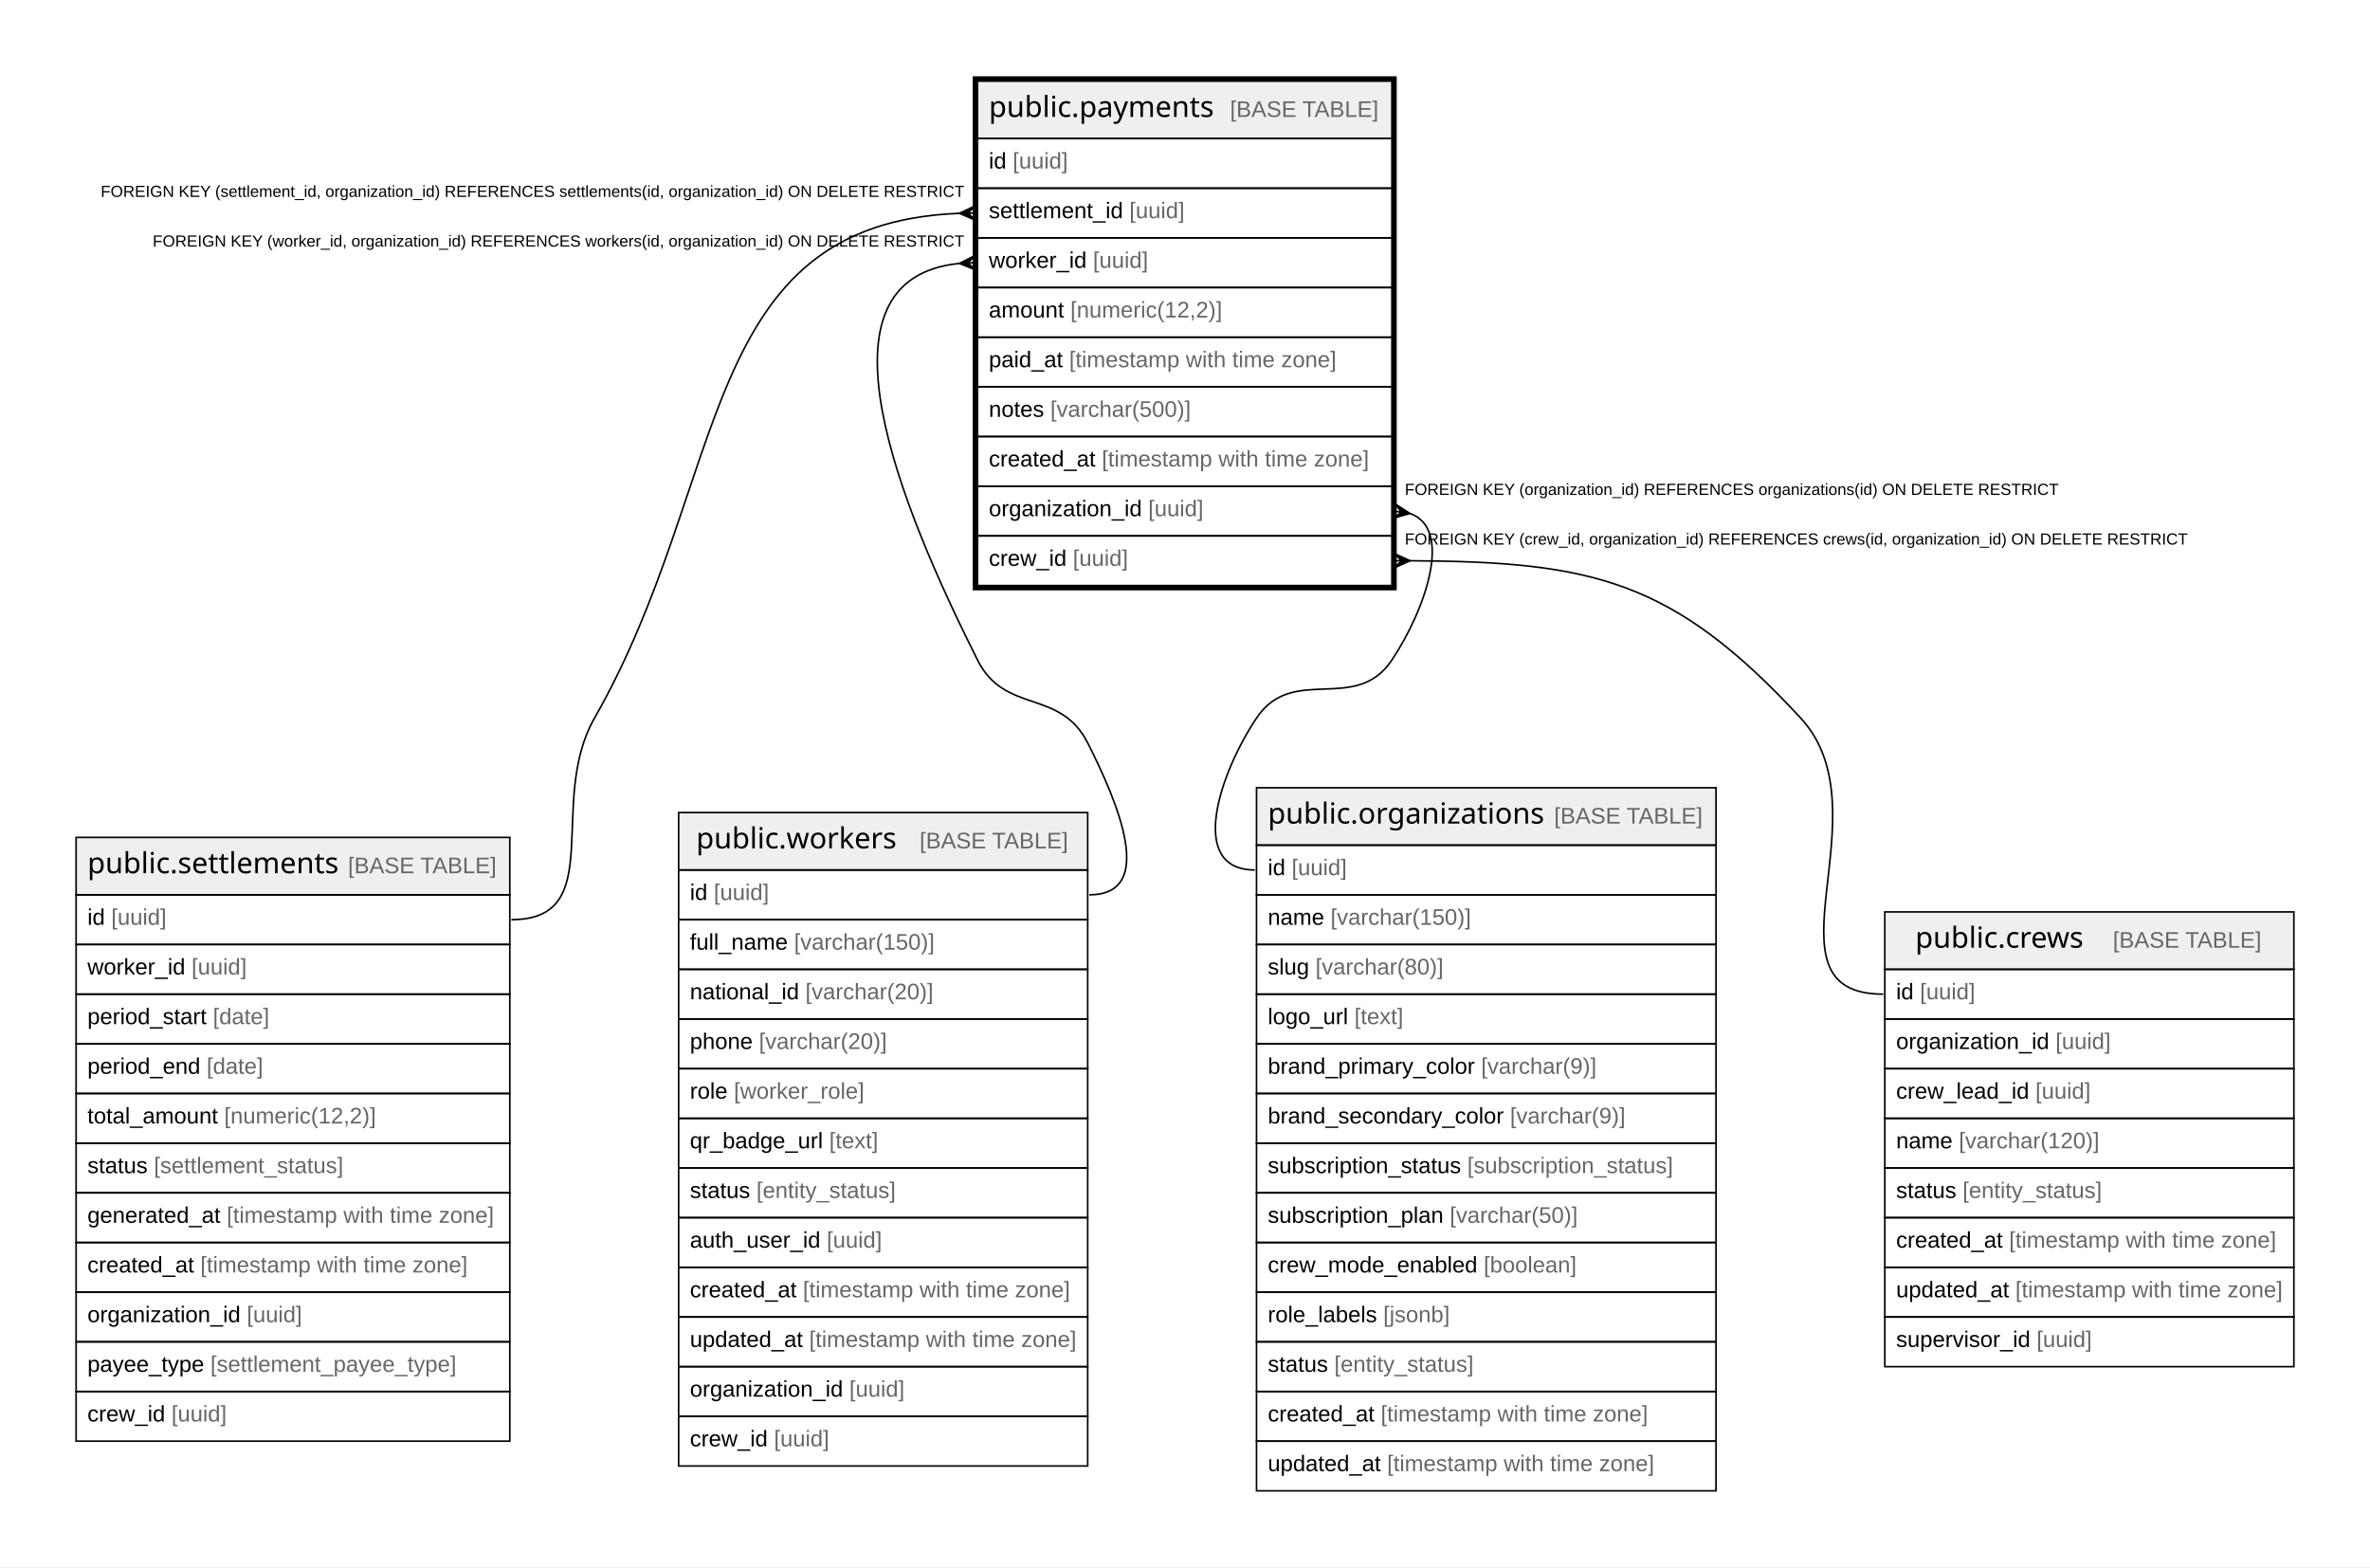
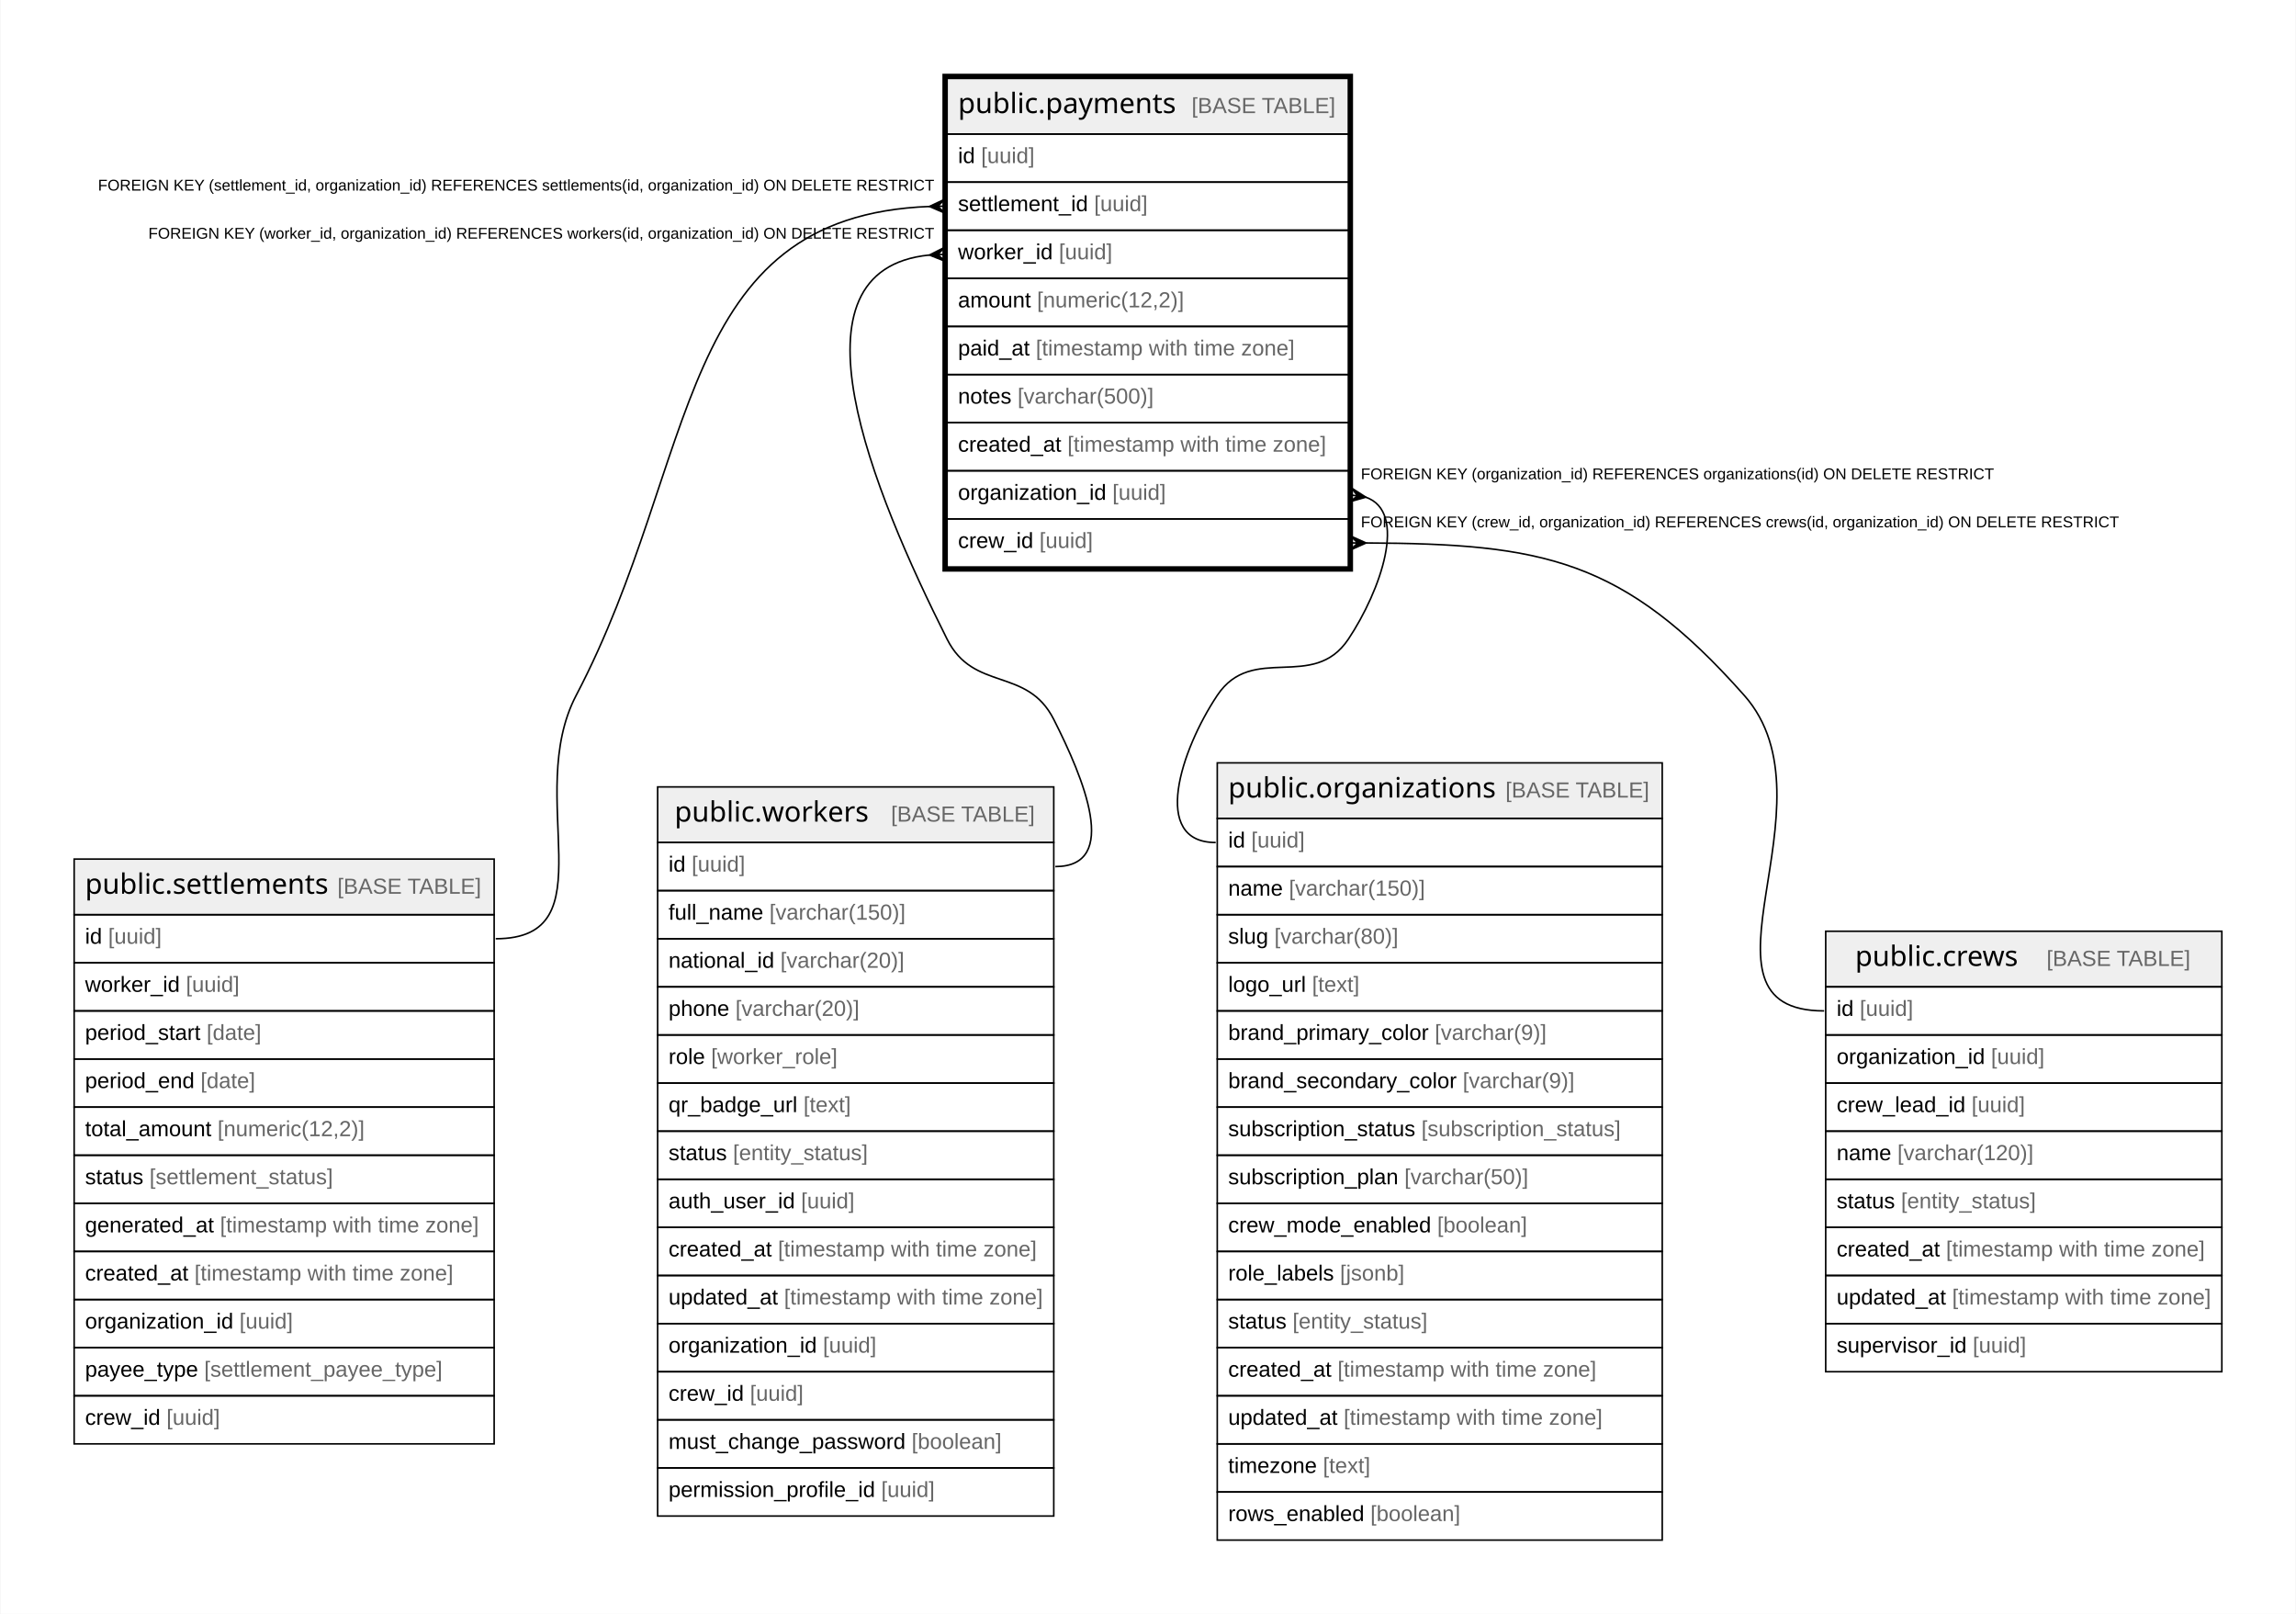
- <svg xmlns="http://www.w3.org/2000/svg" width="1470pt" height="972pt" viewBox="0.00 0.00 1469.72 971.60">
-   <g id="graph0" class="graph" transform="scale(1 1) rotate(0) translate(4 967.6)">
-     <polygon fill="white" stroke="none" points="-4,4 -4,-967.6 1465.72,-967.6 1465.72,4 -4,4" />
+ <svg xmlns="http://www.w3.org/2000/svg" width="1470pt" height="1033pt" viewBox="0.00 0.00 1469.72 1033.20">
+   <g id="graph0" class="graph" transform="scale(1 1) rotate(0) translate(4 1029.2)">
+     <polygon fill="white" stroke="none" points="-4,4 -4,-1029.2 1465.72,-1029.2 1465.72,4 -4,4" />
    <g id="node1" class="node">
-       <polygon fill="#efefef" stroke="none" points="602.2,-881.8 602.2,-917.4 859.16,-917.4 859.16,-881.8 602.2,-881.8" />
-       <polygon fill="none" stroke="black" points="602.2,-881.8 602.2,-917.4 859.16,-917.4 859.16,-881.8 602.2,-881.8" />
-       <text text-anchor="start" x="609.2" y="-895.2" font-family="Arial Bold" font-size="18.00">public.payments</text>
-       <text text-anchor="start" x="727.68" y="-895.2" font-family="Arial" font-size="14.00">    </text>
-       <text text-anchor="start" x="758.79" y="-895.2" font-family="Arial" font-size="14.00" fill="#666666">[BASE TABLE]</text>
+       <polygon fill="#efefef" stroke="none" points="602.2,-943.4 602.2,-979 859.16,-979 859.16,-943.4 602.2,-943.4" />
+       <polygon fill="none" stroke="black" points="602.2,-943.4 602.2,-979 859.16,-979 859.16,-943.4 602.2,-943.4" />
+       <text text-anchor="start" x="609.2" y="-956.8" font-family="Arial Bold" font-size="18.00">public.payments</text>
+       <text text-anchor="start" x="727.68" y="-956.8" font-family="Arial" font-size="14.00">    </text>
+       <text text-anchor="start" x="758.79" y="-956.8" font-family="Arial" font-size="14.00" fill="#666666">[BASE TABLE]</text>
+       <polygon fill="none" stroke="black" points="602.2,-912.6 602.2,-943.4 859.16,-943.4 859.16,-912.6 602.2,-912.6" />
+       <text text-anchor="start" x="609.2" y="-924.8" font-family="Arial" font-size="14.00">id </text>
+       <text text-anchor="start" x="623.98" y="-924.8" font-family="Arial" font-size="14.00" fill="#666666">[uuid]</text>
+       <polygon fill="none" stroke="black" points="602.2,-881.8 602.2,-912.6 859.16,-912.6 859.16,-881.8 602.2,-881.8" />
+       <text text-anchor="start" x="609.2" y="-894" font-family="Arial" font-size="14.00">settlement_id </text>
+       <text text-anchor="start" x="696.36" y="-894" font-family="Arial" font-size="14.00" fill="#666666">[uuid]</text>
      <polygon fill="none" stroke="black" points="602.2,-851 602.2,-881.8 859.16,-881.8 859.16,-851 602.2,-851" />
-       <text text-anchor="start" x="609.2" y="-863.2" font-family="Arial" font-size="14.00">id </text>
-       <text text-anchor="start" x="623.98" y="-863.2" font-family="Arial" font-size="14.00" fill="#666666">[uuid]</text>
+       <text text-anchor="start" x="609.2" y="-863.2" font-family="Arial" font-size="14.00">worker_id </text>
+       <text text-anchor="start" x="673.78" y="-863.2" font-family="Arial" font-size="14.00" fill="#666666">[uuid]</text>
      <polygon fill="none" stroke="black" points="602.2,-820.2 602.2,-851 859.16,-851 859.16,-820.2 602.2,-820.2" />
-       <text text-anchor="start" x="609.2" y="-832.4" font-family="Arial" font-size="14.00">settlement_id </text>
-       <text text-anchor="start" x="696.36" y="-832.4" font-family="Arial" font-size="14.00" fill="#666666">[uuid]</text>
+       <text text-anchor="start" x="609.2" y="-832.4" font-family="Arial" font-size="14.00">amount </text>
+       <text text-anchor="start" x="659.78" y="-832.4" font-family="Arial" font-size="14.00" fill="#666666">[numeric(12,2)]</text>
      <polygon fill="none" stroke="black" points="602.2,-789.4 602.2,-820.2 859.16,-820.2 859.16,-789.4 602.2,-789.4" />
-       <text text-anchor="start" x="609.2" y="-801.6" font-family="Arial" font-size="14.00">worker_id </text>
-       <text text-anchor="start" x="673.78" y="-801.6" font-family="Arial" font-size="14.00" fill="#666666">[uuid]</text>
+       <text text-anchor="start" x="609.2" y="-801.6" font-family="Arial" font-size="14.00">paid_at </text>
+       <text text-anchor="start" x="659.02" y="-801.6" font-family="Arial" font-size="14.00" fill="#666666">[timestamp with time zone]</text>
      <polygon fill="none" stroke="black" points="602.2,-758.6 602.2,-789.4 859.16,-789.4 859.16,-758.6 602.2,-758.6" />
-       <text text-anchor="start" x="609.2" y="-770.8" font-family="Arial" font-size="14.00">amount </text>
-       <text text-anchor="start" x="659.78" y="-770.8" font-family="Arial" font-size="14.00" fill="#666666">[numeric(12,2)]</text>
+       <text text-anchor="start" x="609.2" y="-770.8" font-family="Arial" font-size="14.00">notes </text>
+       <text text-anchor="start" x="647.34" y="-770.8" font-family="Arial" font-size="14.00" fill="#666666">[varchar(500)]</text>
      <polygon fill="none" stroke="black" points="602.2,-727.8 602.2,-758.6 859.16,-758.6 859.16,-727.8 602.2,-727.8" />
-       <text text-anchor="start" x="609.2" y="-740" font-family="Arial" font-size="14.00">paid_at </text>
-       <text text-anchor="start" x="659.02" y="-740" font-family="Arial" font-size="14.00" fill="#666666">[timestamp with time zone]</text>
+       <text text-anchor="start" x="609.2" y="-740" font-family="Arial" font-size="14.00">created_at </text>
+       <text text-anchor="start" x="679.25" y="-740" font-family="Arial" font-size="14.00" fill="#666666">[timestamp with time zone]</text>
      <polygon fill="none" stroke="black" points="602.2,-697 602.2,-727.8 859.16,-727.8 859.16,-697 602.2,-697" />
-       <text text-anchor="start" x="609.2" y="-709.2" font-family="Arial" font-size="14.00">notes </text>
-       <text text-anchor="start" x="647.34" y="-709.2" font-family="Arial" font-size="14.00" fill="#666666">[varchar(500)]</text>
+       <text text-anchor="start" x="609.2" y="-709.2" font-family="Arial" font-size="14.00">organization_id </text>
+       <text text-anchor="start" x="708.05" y="-709.2" font-family="Arial" font-size="14.00" fill="#666666">[uuid]</text>
      <polygon fill="none" stroke="black" points="602.2,-666.2 602.2,-697 859.16,-697 859.16,-666.2 602.2,-666.2" />
-       <text text-anchor="start" x="609.2" y="-678.4" font-family="Arial" font-size="14.00">created_at </text>
-       <text text-anchor="start" x="679.25" y="-678.4" font-family="Arial" font-size="14.00" fill="#666666">[timestamp with time zone]</text>
-       <polygon fill="none" stroke="black" points="602.2,-635.4 602.2,-666.2 859.16,-666.2 859.16,-635.4 602.2,-635.4" />
-       <text text-anchor="start" x="609.2" y="-647.6" font-family="Arial" font-size="14.00">organization_id </text>
-       <text text-anchor="start" x="708.05" y="-647.6" font-family="Arial" font-size="14.00" fill="#666666">[uuid]</text>
-       <polygon fill="none" stroke="black" points="602.2,-604.6 602.2,-635.4 859.16,-635.4 859.16,-604.6 602.2,-604.6" />
-       <text text-anchor="start" x="609.2" y="-616.8" font-family="Arial" font-size="14.00">crew_id </text>
-       <text text-anchor="start" x="661.33" y="-616.8" font-family="Arial" font-size="14.00" fill="#666666">[uuid]</text>
-       <polygon fill="none" stroke="black" stroke-width="3" points="600.7,-603.1 600.7,-918.9 860.66,-918.9 860.66,-603.1 600.7,-603.1" />
+       <text text-anchor="start" x="609.2" y="-678.4" font-family="Arial" font-size="14.00">crew_id </text>
+       <text text-anchor="start" x="661.33" y="-678.4" font-family="Arial" font-size="14.00" fill="#666666">[uuid]</text>
+       <polygon fill="none" stroke="black" stroke-width="3" points="600.7,-664.7 600.7,-980.5 860.66,-980.5 860.66,-664.7 600.7,-664.7" />
    </g>
    <g id="node2" class="node">
-       <polygon fill="#efefef" stroke="none" points="43.2,-412.8 43.2,-448.4 312.16,-448.4 312.16,-412.8 43.2,-412.8" />
-       <polygon fill="none" stroke="black" points="43.2,-412.8 43.2,-448.4 312.16,-448.4 312.16,-412.8 43.2,-412.8" />
-       <text text-anchor="start" x="50.2" y="-426.2" font-family="Arial Bold" font-size="18.00">public.settlements</text>
-       <text text-anchor="start" x="180.67" y="-426.2" font-family="Arial" font-size="14.00">    </text>
-       <text text-anchor="start" x="211.79" y="-426.2" font-family="Arial" font-size="14.00" fill="#666666">[BASE TABLE]</text>
+       <polygon fill="#efefef" stroke="none" points="43.2,-443.6 43.2,-479.2 312.16,-479.2 312.16,-443.6 43.2,-443.6" />
+       <polygon fill="none" stroke="black" points="43.2,-443.6 43.2,-479.2 312.16,-479.2 312.16,-443.6 43.2,-443.6" />
+       <text text-anchor="start" x="50.2" y="-457" font-family="Arial Bold" font-size="18.00">public.settlements</text>
+       <text text-anchor="start" x="180.67" y="-457" font-family="Arial" font-size="14.00">    </text>
+       <text text-anchor="start" x="211.79" y="-457" font-family="Arial" font-size="14.00" fill="#666666">[BASE TABLE]</text>
+       <polygon fill="none" stroke="black" points="43.2,-412.8 43.2,-443.6 312.16,-443.6 312.16,-412.8 43.2,-412.8" />
+       <text text-anchor="start" x="50.2" y="-425" font-family="Arial" font-size="14.00">id </text>
+       <text text-anchor="start" x="64.99" y="-425" font-family="Arial" font-size="14.00" fill="#666666">[uuid]</text>
      <polygon fill="none" stroke="black" points="43.2,-382 43.2,-412.8 312.16,-412.8 312.16,-382 43.2,-382" />
-       <text text-anchor="start" x="50.2" y="-394.2" font-family="Arial" font-size="14.00">id </text>
-       <text text-anchor="start" x="64.99" y="-394.2" font-family="Arial" font-size="14.00" fill="#666666">[uuid]</text>
+       <text text-anchor="start" x="50.2" y="-394.2" font-family="Arial" font-size="14.00">worker_id </text>
+       <text text-anchor="start" x="114.78" y="-394.2" font-family="Arial" font-size="14.00" fill="#666666">[uuid]</text>
      <polygon fill="none" stroke="black" points="43.2,-351.2 43.2,-382 312.16,-382 312.16,-351.2 43.2,-351.2" />
-       <text text-anchor="start" x="50.2" y="-363.4" font-family="Arial" font-size="14.00">worker_id </text>
-       <text text-anchor="start" x="114.78" y="-363.4" font-family="Arial" font-size="14.00" fill="#666666">[uuid]</text>
+       <text text-anchor="start" x="50.2" y="-363.4" font-family="Arial" font-size="14.00">period_start </text>
+       <text text-anchor="start" x="128.02" y="-363.4" font-family="Arial" font-size="14.00" fill="#666666">[date]</text>
      <polygon fill="none" stroke="black" points="43.2,-320.4 43.2,-351.2 312.16,-351.2 312.16,-320.4 43.2,-320.4" />
-       <text text-anchor="start" x="50.2" y="-332.6" font-family="Arial" font-size="14.00">period_start </text>
-       <text text-anchor="start" x="128.02" y="-332.6" font-family="Arial" font-size="14.00" fill="#666666">[date]</text>
+       <text text-anchor="start" x="50.2" y="-332.6" font-family="Arial" font-size="14.00">period_end </text>
+       <text text-anchor="start" x="124.15" y="-332.6" font-family="Arial" font-size="14.00" fill="#666666">[date]</text>
      <polygon fill="none" stroke="black" points="43.2,-289.6 43.2,-320.4 312.16,-320.4 312.16,-289.6 43.2,-289.6" />
-       <text text-anchor="start" x="50.2" y="-301.8" font-family="Arial" font-size="14.00">period_end </text>
-       <text text-anchor="start" x="124.15" y="-301.8" font-family="Arial" font-size="14.00" fill="#666666">[date]</text>
+       <text text-anchor="start" x="50.2" y="-301.8" font-family="Arial" font-size="14.00">total_amount </text>
+       <text text-anchor="start" x="135.03" y="-301.8" font-family="Arial" font-size="14.00" fill="#666666">[numeric(12,2)]</text>
      <polygon fill="none" stroke="black" points="43.2,-258.8 43.2,-289.6 312.16,-289.6 312.16,-258.8 43.2,-258.8" />
-       <text text-anchor="start" x="50.2" y="-271" font-family="Arial" font-size="14.00">total_amount </text>
-       <text text-anchor="start" x="135.03" y="-271" font-family="Arial" font-size="14.00" fill="#666666">[numeric(12,2)]</text>
+       <text text-anchor="start" x="50.2" y="-271" font-family="Arial" font-size="14.00">status </text>
+       <text text-anchor="start" x="91.44" y="-271" font-family="Arial" font-size="14.00" fill="#666666">[settlement_status]</text>
      <polygon fill="none" stroke="black" points="43.2,-228 43.2,-258.8 312.16,-258.8 312.16,-228 43.2,-228" />
-       <text text-anchor="start" x="50.2" y="-240.2" font-family="Arial" font-size="14.00">status </text>
-       <text text-anchor="start" x="91.44" y="-240.2" font-family="Arial" font-size="14.00" fill="#666666">[settlement_status]</text>
+       <text text-anchor="start" x="50.2" y="-240.2" font-family="Arial" font-size="14.00">generated_at </text>
+       <text text-anchor="start" x="136.61" y="-240.2" font-family="Arial" font-size="14.00" fill="#666666">[timestamp with time zone]</text>
      <polygon fill="none" stroke="black" points="43.2,-197.2 43.2,-228 312.16,-228 312.16,-197.2 43.2,-197.2" />
-       <text text-anchor="start" x="50.2" y="-209.4" font-family="Arial" font-size="14.00">generated_at </text>
-       <text text-anchor="start" x="136.61" y="-209.4" font-family="Arial" font-size="14.00" fill="#666666">[timestamp with time zone]</text>
+       <text text-anchor="start" x="50.2" y="-209.4" font-family="Arial" font-size="14.00">created_at </text>
+       <text text-anchor="start" x="120.25" y="-209.4" font-family="Arial" font-size="14.00" fill="#666666">[timestamp with time zone]</text>
      <polygon fill="none" stroke="black" points="43.2,-166.4 43.2,-197.2 312.16,-197.2 312.16,-166.4 43.2,-166.4" />
-       <text text-anchor="start" x="50.2" y="-178.6" font-family="Arial" font-size="14.00">created_at </text>
-       <text text-anchor="start" x="120.25" y="-178.6" font-family="Arial" font-size="14.00" fill="#666666">[timestamp with time zone]</text>
+       <text text-anchor="start" x="50.2" y="-178.6" font-family="Arial" font-size="14.00">organization_id </text>
+       <text text-anchor="start" x="149.05" y="-178.6" font-family="Arial" font-size="14.00" fill="#666666">[uuid]</text>
      <polygon fill="none" stroke="black" points="43.2,-135.6 43.2,-166.4 312.16,-166.4 312.16,-135.6 43.2,-135.6" />
-       <text text-anchor="start" x="50.2" y="-147.8" font-family="Arial" font-size="14.00">organization_id </text>
-       <text text-anchor="start" x="149.05" y="-147.8" font-family="Arial" font-size="14.00" fill="#666666">[uuid]</text>
+       <text text-anchor="start" x="50.2" y="-147.8" font-family="Arial" font-size="14.00">payee_type </text>
+       <text text-anchor="start" x="126.48" y="-147.8" font-family="Arial" font-size="14.00" fill="#666666">[settlement_payee_type]</text>
      <polygon fill="none" stroke="black" points="43.2,-104.8 43.2,-135.6 312.16,-135.6 312.16,-104.8 43.2,-104.8" />
-       <text text-anchor="start" x="50.2" y="-117" font-family="Arial" font-size="14.00">payee_type </text>
-       <text text-anchor="start" x="126.48" y="-117" font-family="Arial" font-size="14.00" fill="#666666">[settlement_payee_type]</text>
-       <polygon fill="none" stroke="black" points="43.2,-74 43.2,-104.8 312.16,-104.8 312.16,-74 43.2,-74" />
-       <text text-anchor="start" x="50.2" y="-86.2" font-family="Arial" font-size="14.00">crew_id </text>
-       <text text-anchor="start" x="102.33" y="-86.2" font-family="Arial" font-size="14.00" fill="#666666">[uuid]</text>
+       <text text-anchor="start" x="50.2" y="-117" font-family="Arial" font-size="14.00">crew_id </text>
+       <text text-anchor="start" x="102.33" y="-117" font-family="Arial" font-size="14.00" fill="#666666">[uuid]</text>
    </g>
    <g id="edge1" class="edge">
-       <path fill="none" stroke="black" d="M591.2,-835.42C427.68,-829.29 449.49,-670.92 364.68,-522.4 334.88,-470.22 373.25,-397.4 313.16,-397.4" />
-       <polygon fill="black" stroke="black" points="590.87,-835.41 600.78,-840.09 596.2,-835.51 600.53,-835.59 600.53,-835.59 600.53,-835.59 596.2,-835.51 600.95,-831.09 590.87,-835.41" />
-       <text text-anchor="start" x="58.46" y="-845.6" font-family="Arial" font-size="10.00">FOREIGN KEY (settlement_id, organization_id) REFERENCES settlements(id, organization_id) ON DELETE RESTRICT</text>
+       <path fill="none" stroke="black" d="M591.2,-897.02C427.47,-891 444.12,-735.46 364.68,-584 330.8,-519.41 386.09,-428.2 313.16,-428.2" />
+       <polygon fill="black" stroke="black" points="590.87,-897.01 600.78,-901.69 596.2,-897.11 600.53,-897.19 600.53,-897.19 600.53,-897.19 596.2,-897.11 600.95,-892.69 590.87,-897.01" />
+       <text text-anchor="start" x="58.46" y="-907.2" font-family="Arial" font-size="10.00">FOREIGN KEY (settlement_id, organization_id) REFERENCES settlements(id, organization_id) ON DELETE RESTRICT</text>
    </g>
    <g id="node3" class="node">
-       <polygon fill="#efefef" stroke="none" points="416.84,-428.2 416.84,-463.8 670.52,-463.8 670.52,-428.2 416.84,-428.2" />
-       <polygon fill="none" stroke="black" points="416.84,-428.2 416.84,-463.8 670.52,-463.8 670.52,-428.2 416.84,-428.2" />
-       <text text-anchor="start" x="427.7" y="-441.6" font-family="Arial Bold" font-size="18.00">public.workers</text>
-       <text text-anchor="start" x="535.17" y="-441.6" font-family="Arial" font-size="14.00">    </text>
-       <text text-anchor="start" x="566.29" y="-441.6" font-family="Arial" font-size="14.00" fill="#666666">[BASE TABLE]</text>
+       <polygon fill="#efefef" stroke="none" points="416.84,-489.8 416.84,-525.4 670.52,-525.4 670.52,-489.8 416.84,-489.8" />
+       <polygon fill="none" stroke="black" points="416.84,-489.8 416.84,-525.4 670.52,-525.4 670.52,-489.8 416.84,-489.8" />
+       <text text-anchor="start" x="427.7" y="-503.2" font-family="Arial Bold" font-size="18.00">public.workers</text>
+       <text text-anchor="start" x="535.17" y="-503.2" font-family="Arial" font-size="14.00">    </text>
+       <text text-anchor="start" x="566.29" y="-503.2" font-family="Arial" font-size="14.00" fill="#666666">[BASE TABLE]</text>
+       <polygon fill="none" stroke="black" points="416.84,-459 416.84,-489.8 670.52,-489.8 670.52,-459 416.84,-459" />
+       <text text-anchor="start" x="423.84" y="-471.2" font-family="Arial" font-size="14.00">id </text>
+       <text text-anchor="start" x="438.63" y="-471.2" font-family="Arial" font-size="14.00" fill="#666666">[uuid]</text>
+       <polygon fill="none" stroke="black" points="416.84,-428.2 416.84,-459 670.52,-459 670.52,-428.2 416.84,-428.2" />
+       <text text-anchor="start" x="423.84" y="-440.4" font-family="Arial" font-size="14.00">full_name </text>
+       <text text-anchor="start" x="488.43" y="-440.4" font-family="Arial" font-size="14.00" fill="#666666">[varchar(150)]</text>
      <polygon fill="none" stroke="black" points="416.84,-397.4 416.84,-428.2 670.52,-428.2 670.52,-397.4 416.84,-397.4" />
-       <text text-anchor="start" x="423.84" y="-409.6" font-family="Arial" font-size="14.00">id </text>
-       <text text-anchor="start" x="438.63" y="-409.6" font-family="Arial" font-size="14.00" fill="#666666">[uuid]</text>
+       <text text-anchor="start" x="423.84" y="-409.6" font-family="Arial" font-size="14.00">national_id </text>
+       <text text-anchor="start" x="495.45" y="-409.6" font-family="Arial" font-size="14.00" fill="#666666">[varchar(20)]</text>
      <polygon fill="none" stroke="black" points="416.84,-366.6 416.84,-397.4 670.52,-397.4 670.52,-366.6 416.84,-366.6" />
-       <text text-anchor="start" x="423.84" y="-378.8" font-family="Arial" font-size="14.00">full_name </text>
-       <text text-anchor="start" x="488.43" y="-378.8" font-family="Arial" font-size="14.00" fill="#666666">[varchar(150)]</text>
+       <text text-anchor="start" x="423.84" y="-378.8" font-family="Arial" font-size="14.00">phone </text>
+       <text text-anchor="start" x="466.66" y="-378.8" font-family="Arial" font-size="14.00" fill="#666666">[varchar(20)]</text>
      <polygon fill="none" stroke="black" points="416.84,-335.8 416.84,-366.6 670.52,-366.6 670.52,-335.8 416.84,-335.8" />
-       <text text-anchor="start" x="423.84" y="-348" font-family="Arial" font-size="14.00">national_id </text>
-       <text text-anchor="start" x="495.45" y="-348" font-family="Arial" font-size="14.00" fill="#666666">[varchar(20)]</text>
+       <text text-anchor="start" x="423.84" y="-348" font-family="Arial" font-size="14.00">role </text>
+       <text text-anchor="start" x="451.08" y="-348" font-family="Arial" font-size="14.00" fill="#666666">[worker_role]</text>
      <polygon fill="none" stroke="black" points="416.84,-305 416.84,-335.8 670.52,-335.8 670.52,-305 416.84,-305" />
-       <text text-anchor="start" x="423.84" y="-317.2" font-family="Arial" font-size="14.00">phone </text>
-       <text text-anchor="start" x="466.66" y="-317.2" font-family="Arial" font-size="14.00" fill="#666666">[varchar(20)]</text>
+       <text text-anchor="start" x="423.84" y="-317.2" font-family="Arial" font-size="14.00">qr_badge_url </text>
+       <text text-anchor="start" x="510.24" y="-317.2" font-family="Arial" font-size="14.00" fill="#666666">[text]</text>
      <polygon fill="none" stroke="black" points="416.84,-274.2 416.84,-305 670.52,-305 670.52,-274.2 416.84,-274.2" />
-       <text text-anchor="start" x="423.84" y="-286.4" font-family="Arial" font-size="14.00">role </text>
-       <text text-anchor="start" x="451.08" y="-286.4" font-family="Arial" font-size="14.00" fill="#666666">[worker_role]</text>
+       <text text-anchor="start" x="423.84" y="-286.4" font-family="Arial" font-size="14.00">status </text>
+       <text text-anchor="start" x="465.08" y="-286.4" font-family="Arial" font-size="14.00" fill="#666666">[entity_status]</text>
      <polygon fill="none" stroke="black" points="416.84,-243.4 416.84,-274.2 670.52,-274.2 670.52,-243.4 416.84,-243.4" />
-       <text text-anchor="start" x="423.84" y="-255.6" font-family="Arial" font-size="14.00">qr_badge_url </text>
-       <text text-anchor="start" x="510.24" y="-255.6" font-family="Arial" font-size="14.00" fill="#666666">[text]</text>
+       <text text-anchor="start" x="423.84" y="-255.6" font-family="Arial" font-size="14.00">auth_user_id </text>
+       <text text-anchor="start" x="508.68" y="-255.6" font-family="Arial" font-size="14.00" fill="#666666">[uuid]</text>
      <polygon fill="none" stroke="black" points="416.84,-212.6 416.84,-243.4 670.52,-243.4 670.52,-212.6 416.84,-212.6" />
-       <text text-anchor="start" x="423.84" y="-224.8" font-family="Arial" font-size="14.00">status </text>
-       <text text-anchor="start" x="465.08" y="-224.8" font-family="Arial" font-size="14.00" fill="#666666">[entity_status]</text>
+       <text text-anchor="start" x="423.84" y="-224.8" font-family="Arial" font-size="14.00">created_at </text>
+       <text text-anchor="start" x="493.89" y="-224.8" font-family="Arial" font-size="14.00" fill="#666666">[timestamp with time zone]</text>
      <polygon fill="none" stroke="black" points="416.84,-181.8 416.84,-212.6 670.52,-212.6 670.52,-181.8 416.84,-181.8" />
-       <text text-anchor="start" x="423.84" y="-194" font-family="Arial" font-size="14.00">auth_user_id </text>
-       <text text-anchor="start" x="508.68" y="-194" font-family="Arial" font-size="14.00" fill="#666666">[uuid]</text>
+       <text text-anchor="start" x="423.84" y="-194" font-family="Arial" font-size="14.00">updated_at </text>
+       <text text-anchor="start" x="497.8" y="-194" font-family="Arial" font-size="14.00" fill="#666666">[timestamp with time zone]</text>
      <polygon fill="none" stroke="black" points="416.84,-151 416.84,-181.8 670.52,-181.8 670.52,-151 416.84,-151" />
-       <text text-anchor="start" x="423.84" y="-163.2" font-family="Arial" font-size="14.00">created_at </text>
-       <text text-anchor="start" x="493.89" y="-163.2" font-family="Arial" font-size="14.00" fill="#666666">[timestamp with time zone]</text>
+       <text text-anchor="start" x="423.84" y="-163.2" font-family="Arial" font-size="14.00">organization_id </text>
+       <text text-anchor="start" x="522.69" y="-163.2" font-family="Arial" font-size="14.00" fill="#666666">[uuid]</text>
      <polygon fill="none" stroke="black" points="416.84,-120.2 416.84,-151 670.52,-151 670.52,-120.2 416.84,-120.2" />
-       <text text-anchor="start" x="423.84" y="-132.4" font-family="Arial" font-size="14.00">updated_at </text>
-       <text text-anchor="start" x="497.8" y="-132.4" font-family="Arial" font-size="14.00" fill="#666666">[timestamp with time zone]</text>
+       <text text-anchor="start" x="423.84" y="-132.4" font-family="Arial" font-size="14.00">crew_id </text>
+       <text text-anchor="start" x="475.97" y="-132.4" font-family="Arial" font-size="14.00" fill="#666666">[uuid]</text>
      <polygon fill="none" stroke="black" points="416.84,-89.4 416.84,-120.2 670.52,-120.2 670.52,-89.4 416.84,-89.4" />
-       <text text-anchor="start" x="423.84" y="-101.6" font-family="Arial" font-size="14.00">organization_id </text>
-       <text text-anchor="start" x="522.69" y="-101.6" font-family="Arial" font-size="14.00" fill="#666666">[uuid]</text>
+       <text text-anchor="start" x="423.84" y="-101.6" font-family="Arial" font-size="14.00">must_change_password </text>
+       <text text-anchor="start" x="579.49" y="-101.6" font-family="Arial" font-size="14.00" fill="#666666">[boolean]</text>
      <polygon fill="none" stroke="black" points="416.84,-58.6 416.84,-89.4 670.52,-89.4 670.52,-58.6 416.84,-58.6" />
-       <text text-anchor="start" x="423.84" y="-70.8" font-family="Arial" font-size="14.00">crew_id </text>
-       <text text-anchor="start" x="475.97" y="-70.8" font-family="Arial" font-size="14.00" fill="#666666">[uuid]</text>
+       <text text-anchor="start" x="423.84" y="-70.8" font-family="Arial" font-size="14.00">permission_profile_id </text>
+       <text text-anchor="start" x="560.02" y="-70.8" font-family="Arial" font-size="14.00" fill="#666666">[uuid]</text>
    </g>
    <g id="edge2" class="edge">
-       <path fill="none" stroke="black" d="M590.85,-804.32C495.75,-794.99 554.73,-653.04 602.2,-558.4 619.24,-524.43 653.37,-540.91 670.52,-507 689.42,-469.64 713.39,-412.8 671.52,-412.8" />
-       <polygon fill="black" stroke="black" points="590.88,-804.32 600.65,-809.28 596.2,-804.57 600.53,-804.77 600.53,-804.77 600.53,-804.77 596.2,-804.57 601.07,-800.29 590.88,-804.32" />
-       <text text-anchor="start" x="90.71" y="-814.8" font-family="Arial" font-size="10.00">FOREIGN KEY (worker_id, organization_id) REFERENCES workers(id, organization_id) ON DELETE RESTRICT</text>
+       <path fill="none" stroke="black" d="M590.85,-865.92C495.75,-856.59 554.73,-714.64 602.2,-620 619.24,-586.03 653.37,-602.51 670.52,-568.6 689.42,-531.24 713.39,-474.4 671.52,-474.4" />
+       <polygon fill="black" stroke="black" points="590.88,-865.92 600.65,-870.88 596.2,-866.17 600.53,-866.37 600.53,-866.37 600.53,-866.37 596.2,-866.17 601.07,-861.89 590.88,-865.92" />
+       <text text-anchor="start" x="90.71" y="-876.4" font-family="Arial" font-size="10.00">FOREIGN KEY (worker_id, organization_id) REFERENCES workers(id, organization_id) ON DELETE RESTRICT</text>
    </g>
    <g id="node4" class="node">
-       <polygon fill="#efefef" stroke="none" points="775.21,-443.6 775.21,-479.2 1060.16,-479.2 1060.16,-443.6 775.21,-443.6" />
-       <polygon fill="none" stroke="black" points="775.21,-443.6 775.21,-479.2 1060.16,-479.2 1060.16,-443.6 775.21,-443.6" />
-       <text text-anchor="start" x="782.21" y="-457" font-family="Arial Bold" font-size="18.00">public.organizations</text>
-       <text text-anchor="start" x="928.67" y="-457" font-family="Arial" font-size="14.00">    </text>
-       <text text-anchor="start" x="959.78" y="-457" font-family="Arial" font-size="14.00" fill="#666666">[BASE TABLE]</text>
+       <polygon fill="#efefef" stroke="none" points="775.21,-505.2 775.21,-540.8 1060.16,-540.8 1060.16,-505.2 775.21,-505.2" />
+       <polygon fill="none" stroke="black" points="775.21,-505.2 775.21,-540.8 1060.16,-540.8 1060.16,-505.2 775.21,-505.2" />
+       <text text-anchor="start" x="782.21" y="-518.6" font-family="Arial Bold" font-size="18.00">public.organizations</text>
+       <text text-anchor="start" x="928.67" y="-518.6" font-family="Arial" font-size="14.00">    </text>
+       <text text-anchor="start" x="959.78" y="-518.6" font-family="Arial" font-size="14.00" fill="#666666">[BASE TABLE]</text>
+       <polygon fill="none" stroke="black" points="775.21,-474.4 775.21,-505.2 1060.16,-505.2 1060.16,-474.4 775.21,-474.4" />
+       <text text-anchor="start" x="782.21" y="-486.6" font-family="Arial" font-size="14.00">id </text>
+       <text text-anchor="start" x="796.99" y="-486.6" font-family="Arial" font-size="14.00" fill="#666666">[uuid]</text>
+       <polygon fill="none" stroke="black" points="775.21,-443.6 775.21,-474.4 1060.16,-474.4 1060.16,-443.6 775.21,-443.6" />
+       <text text-anchor="start" x="782.21" y="-455.8" font-family="Arial" font-size="14.00">name </text>
+       <text text-anchor="start" x="821.12" y="-455.8" font-family="Arial" font-size="14.00" fill="#666666">[varchar(150)]</text>
      <polygon fill="none" stroke="black" points="775.21,-412.8 775.21,-443.6 1060.16,-443.6 1060.16,-412.8 775.21,-412.8" />
-       <text text-anchor="start" x="782.21" y="-425" font-family="Arial" font-size="14.00">id </text>
-       <text text-anchor="start" x="796.99" y="-425" font-family="Arial" font-size="14.00" fill="#666666">[uuid]</text>
+       <text text-anchor="start" x="782.21" y="-425" font-family="Arial" font-size="14.00">slug </text>
+       <text text-anchor="start" x="811.78" y="-425" font-family="Arial" font-size="14.00" fill="#666666">[varchar(80)]</text>
      <polygon fill="none" stroke="black" points="775.21,-382 775.21,-412.8 1060.16,-412.8 1060.16,-382 775.21,-382" />
-       <text text-anchor="start" x="782.21" y="-394.2" font-family="Arial" font-size="14.00">name </text>
-       <text text-anchor="start" x="821.12" y="-394.2" font-family="Arial" font-size="14.00" fill="#666666">[varchar(150)]</text>
+       <text text-anchor="start" x="782.21" y="-394.2" font-family="Arial" font-size="14.00">logo_url </text>
+       <text text-anchor="start" x="835.91" y="-394.2" font-family="Arial" font-size="14.00" fill="#666666">[text]</text>
      <polygon fill="none" stroke="black" points="775.21,-351.2 775.21,-382 1060.16,-382 1060.16,-351.2 775.21,-351.2" />
-       <text text-anchor="start" x="782.21" y="-363.4" font-family="Arial" font-size="14.00">slug </text>
-       <text text-anchor="start" x="811.78" y="-363.4" font-family="Arial" font-size="14.00" fill="#666666">[varchar(80)]</text>
+       <text text-anchor="start" x="782.21" y="-363.4" font-family="Arial" font-size="14.00">brand_primary_color </text>
+       <text text-anchor="start" x="914.49" y="-363.4" font-family="Arial" font-size="14.00" fill="#666666">[varchar(9)]</text>
      <polygon fill="none" stroke="black" points="775.21,-320.4 775.21,-351.2 1060.16,-351.2 1060.16,-320.4 775.21,-320.4" />
-       <text text-anchor="start" x="782.21" y="-332.6" font-family="Arial" font-size="14.00">logo_url </text>
-       <text text-anchor="start" x="835.91" y="-332.6" font-family="Arial" font-size="14.00" fill="#666666">[text]</text>
+       <text text-anchor="start" x="782.21" y="-332.6" font-family="Arial" font-size="14.00">brand_secondary_color </text>
+       <text text-anchor="start" x="932.41" y="-332.6" font-family="Arial" font-size="14.00" fill="#666666">[varchar(9)]</text>
      <polygon fill="none" stroke="black" points="775.21,-289.6 775.21,-320.4 1060.16,-320.4 1060.16,-289.6 775.21,-289.6" />
-       <text text-anchor="start" x="782.21" y="-301.8" font-family="Arial" font-size="14.00">brand_primary_color </text>
-       <text text-anchor="start" x="914.49" y="-301.8" font-family="Arial" font-size="14.00" fill="#666666">[varchar(9)]</text>
+       <text text-anchor="start" x="782.21" y="-301.8" font-family="Arial" font-size="14.00">subscription_status </text>
+       <text text-anchor="start" x="905.94" y="-301.8" font-family="Arial" font-size="14.00" fill="#666666">[subscription_status]</text>
      <polygon fill="none" stroke="black" points="775.21,-258.8 775.21,-289.6 1060.16,-289.6 1060.16,-258.8 775.21,-258.8" />
-       <text text-anchor="start" x="782.21" y="-271" font-family="Arial" font-size="14.00">brand_secondary_color </text>
-       <text text-anchor="start" x="932.41" y="-271" font-family="Arial" font-size="14.00" fill="#666666">[varchar(9)]</text>
+       <text text-anchor="start" x="782.21" y="-271" font-family="Arial" font-size="14.00">subscription_plan </text>
+       <text text-anchor="start" x="895.05" y="-271" font-family="Arial" font-size="14.00" fill="#666666">[varchar(50)]</text>
      <polygon fill="none" stroke="black" points="775.21,-228 775.21,-258.8 1060.16,-258.8 1060.16,-228 775.21,-228" />
-       <text text-anchor="start" x="782.21" y="-240.2" font-family="Arial" font-size="14.00">subscription_status </text>
-       <text text-anchor="start" x="905.94" y="-240.2" font-family="Arial" font-size="14.00" fill="#666666">[subscription_status]</text>
+       <text text-anchor="start" x="782.21" y="-240.2" font-family="Arial" font-size="14.00">crew_mode_enabled </text>
+       <text text-anchor="start" x="916.07" y="-240.2" font-family="Arial" font-size="14.00" fill="#666666">[boolean]</text>
      <polygon fill="none" stroke="black" points="775.21,-197.2 775.21,-228 1060.16,-228 1060.16,-197.2 775.21,-197.2" />
-       <text text-anchor="start" x="782.21" y="-209.4" font-family="Arial" font-size="14.00">subscription_plan </text>
-       <text text-anchor="start" x="895.05" y="-209.4" font-family="Arial" font-size="14.00" fill="#666666">[varchar(50)]</text>
+       <text text-anchor="start" x="782.21" y="-209.4" font-family="Arial" font-size="14.00">role_labels </text>
+       <text text-anchor="start" x="853.81" y="-209.4" font-family="Arial" font-size="14.00" fill="#666666">[jsonb]</text>
      <polygon fill="none" stroke="black" points="775.21,-166.4 775.21,-197.2 1060.16,-197.2 1060.16,-166.4 775.21,-166.4" />
-       <text text-anchor="start" x="782.21" y="-178.6" font-family="Arial" font-size="14.00">crew_mode_enabled </text>
-       <text text-anchor="start" x="916.07" y="-178.6" font-family="Arial" font-size="14.00" fill="#666666">[boolean]</text>
+       <text text-anchor="start" x="782.21" y="-178.6" font-family="Arial" font-size="14.00">status </text>
+       <text text-anchor="start" x="823.45" y="-178.6" font-family="Arial" font-size="14.00" fill="#666666">[entity_status]</text>
      <polygon fill="none" stroke="black" points="775.21,-135.6 775.21,-166.4 1060.16,-166.4 1060.16,-135.6 775.21,-135.6" />
-       <text text-anchor="start" x="782.21" y="-147.8" font-family="Arial" font-size="14.00">role_labels </text>
-       <text text-anchor="start" x="853.81" y="-147.8" font-family="Arial" font-size="14.00" fill="#666666">[jsonb]</text>
+       <text text-anchor="start" x="782.21" y="-147.8" font-family="Arial" font-size="14.00">created_at </text>
+       <text text-anchor="start" x="852.25" y="-147.8" font-family="Arial" font-size="14.00" fill="#666666">[timestamp with time zone]</text>
      <polygon fill="none" stroke="black" points="775.21,-104.8 775.21,-135.6 1060.16,-135.6 1060.16,-104.8 775.21,-104.8" />
-       <text text-anchor="start" x="782.21" y="-117" font-family="Arial" font-size="14.00">status </text>
-       <text text-anchor="start" x="823.45" y="-117" font-family="Arial" font-size="14.00" fill="#666666">[entity_status]</text>
+       <text text-anchor="start" x="782.21" y="-117" font-family="Arial" font-size="14.00">updated_at </text>
+       <text text-anchor="start" x="856.16" y="-117" font-family="Arial" font-size="14.00" fill="#666666">[timestamp with time zone]</text>
      <polygon fill="none" stroke="black" points="775.21,-74 775.21,-104.8 1060.16,-104.8 1060.16,-74 775.21,-74" />
-       <text text-anchor="start" x="782.21" y="-86.2" font-family="Arial" font-size="14.00">created_at </text>
-       <text text-anchor="start" x="852.25" y="-86.2" font-family="Arial" font-size="14.00" fill="#666666">[timestamp with time zone]</text>
+       <text text-anchor="start" x="782.21" y="-86.2" font-family="Arial" font-size="14.00">timezone </text>
+       <text text-anchor="start" x="842.9" y="-86.2" font-family="Arial" font-size="14.00" fill="#666666">[text]</text>
      <polygon fill="none" stroke="black" points="775.21,-43.2 775.21,-74 1060.16,-74 1060.16,-43.2 775.21,-43.2" />
-       <text text-anchor="start" x="782.21" y="-55.4" font-family="Arial" font-size="14.00">updated_at </text>
-       <text text-anchor="start" x="856.16" y="-55.4" font-family="Arial" font-size="14.00" fill="#666666">[timestamp with time zone]</text>
+       <text text-anchor="start" x="782.21" y="-55.4" font-family="Arial" font-size="14.00">rows_enabled </text>
+       <text text-anchor="start" x="873.27" y="-55.4" font-family="Arial" font-size="14.00" fill="#666666">[boolean]</text>
    </g>
    <g id="edge3" class="edge">
-       <path fill="none" stroke="black" d="M870.17,-649.33C897.59,-640.09 879.82,-589.36 859.16,-558.4 836.63,-524.62 797.73,-556.18 775.21,-522.4 751.98,-487.57 732.34,-428.2 774.21,-428.2" />
-       <polygon fill="black" stroke="black" points="870.39,-649.3 859.84,-646.3 865.11,-650.07 860.83,-650.7 860.83,-650.7 860.83,-650.7 865.11,-650.07 861.15,-655.2 870.39,-649.3" />
-       <text text-anchor="start" x="867.16" y="-660.8" font-family="Arial" font-size="10.00">FOREIGN KEY (organization_id) REFERENCES organizations(id) ON DELETE RESTRICT</text>
+       <path fill="none" stroke="black" d="M870.17,-710.93C897.59,-701.69 879.82,-650.96 859.16,-620 836.63,-586.22 797.73,-617.78 775.21,-584 751.98,-549.17 732.34,-489.8 774.21,-489.8" />
+       <polygon fill="black" stroke="black" points="870.39,-710.9 859.84,-707.9 865.11,-711.67 860.83,-712.3 860.83,-712.3 860.83,-712.3 865.11,-711.67 861.15,-716.8 870.39,-710.9" />
+       <text text-anchor="start" x="867.16" y="-722.4" font-family="Arial" font-size="10.00">FOREIGN KEY (organization_id) REFERENCES organizations(id) ON DELETE RESTRICT</text>
    </g>
    <g id="node5" class="node">
-       <polygon fill="#efefef" stroke="none" points="1164.84,-366.6 1164.84,-402.2 1418.52,-402.2 1418.52,-366.6 1164.84,-366.6" />
-       <polygon fill="none" stroke="black" points="1164.84,-366.6 1164.84,-402.2 1418.52,-402.2 1418.52,-366.6 1164.84,-366.6" />
-       <text text-anchor="start" x="1183.7" y="-380" font-family="Arial Bold" font-size="18.00">public.crews</text>
-       <text text-anchor="start" x="1275.17" y="-380" font-family="Arial" font-size="14.00">    </text>
-       <text text-anchor="start" x="1306.29" y="-380" font-family="Arial" font-size="14.00" fill="#666666">[BASE TABLE]</text>
+       <polygon fill="#efefef" stroke="none" points="1164.84,-397.4 1164.84,-433 1418.52,-433 1418.52,-397.4 1164.84,-397.4" />
+       <polygon fill="none" stroke="black" points="1164.84,-397.4 1164.84,-433 1418.52,-433 1418.52,-397.4 1164.84,-397.4" />
+       <text text-anchor="start" x="1183.7" y="-410.8" font-family="Arial Bold" font-size="18.00">public.crews</text>
+       <text text-anchor="start" x="1275.17" y="-410.8" font-family="Arial" font-size="14.00">    </text>
+       <text text-anchor="start" x="1306.29" y="-410.8" font-family="Arial" font-size="14.00" fill="#666666">[BASE TABLE]</text>
+       <polygon fill="none" stroke="black" points="1164.84,-366.6 1164.84,-397.4 1418.52,-397.4 1418.52,-366.6 1164.84,-366.6" />
+       <text text-anchor="start" x="1171.84" y="-378.8" font-family="Arial" font-size="14.00">id </text>
+       <text text-anchor="start" x="1186.63" y="-378.8" font-family="Arial" font-size="14.00" fill="#666666">[uuid]</text>
      <polygon fill="none" stroke="black" points="1164.84,-335.8 1164.84,-366.6 1418.52,-366.6 1418.52,-335.8 1164.84,-335.8" />
-       <text text-anchor="start" x="1171.84" y="-348" font-family="Arial" font-size="14.00">id </text>
-       <text text-anchor="start" x="1186.63" y="-348" font-family="Arial" font-size="14.00" fill="#666666">[uuid]</text>
+       <text text-anchor="start" x="1171.84" y="-348" font-family="Arial" font-size="14.00">organization_id </text>
+       <text text-anchor="start" x="1270.69" y="-348" font-family="Arial" font-size="14.00" fill="#666666">[uuid]</text>
      <polygon fill="none" stroke="black" points="1164.84,-305 1164.84,-335.8 1418.52,-335.8 1418.52,-305 1164.84,-305" />
-       <text text-anchor="start" x="1171.84" y="-317.2" font-family="Arial" font-size="14.00">organization_id </text>
-       <text text-anchor="start" x="1270.69" y="-317.2" font-family="Arial" font-size="14.00" fill="#666666">[uuid]</text>
+       <text text-anchor="start" x="1171.84" y="-317.2" font-family="Arial" font-size="14.00">crew_lead_id </text>
+       <text text-anchor="start" x="1258.23" y="-317.2" font-family="Arial" font-size="14.00" fill="#666666">[uuid]</text>
      <polygon fill="none" stroke="black" points="1164.84,-274.2 1164.84,-305 1418.52,-305 1418.52,-274.2 1164.84,-274.2" />
-       <text text-anchor="start" x="1171.84" y="-286.4" font-family="Arial" font-size="14.00">crew_lead_id </text>
-       <text text-anchor="start" x="1258.23" y="-286.4" font-family="Arial" font-size="14.00" fill="#666666">[uuid]</text>
+       <text text-anchor="start" x="1171.84" y="-286.4" font-family="Arial" font-size="14.00">name </text>
+       <text text-anchor="start" x="1210.75" y="-286.4" font-family="Arial" font-size="14.00" fill="#666666">[varchar(120)]</text>
      <polygon fill="none" stroke="black" points="1164.84,-243.4 1164.84,-274.2 1418.52,-274.2 1418.52,-243.4 1164.84,-243.4" />
-       <text text-anchor="start" x="1171.84" y="-255.6" font-family="Arial" font-size="14.00">name </text>
-       <text text-anchor="start" x="1210.75" y="-255.6" font-family="Arial" font-size="14.00" fill="#666666">[varchar(120)]</text>
+       <text text-anchor="start" x="1171.84" y="-255.6" font-family="Arial" font-size="14.00">status </text>
+       <text text-anchor="start" x="1213.08" y="-255.6" font-family="Arial" font-size="14.00" fill="#666666">[entity_status]</text>
      <polygon fill="none" stroke="black" points="1164.84,-212.6 1164.84,-243.4 1418.52,-243.4 1418.52,-212.6 1164.84,-212.6" />
-       <text text-anchor="start" x="1171.84" y="-224.8" font-family="Arial" font-size="14.00">status </text>
-       <text text-anchor="start" x="1213.08" y="-224.8" font-family="Arial" font-size="14.00" fill="#666666">[entity_status]</text>
+       <text text-anchor="start" x="1171.84" y="-224.8" font-family="Arial" font-size="14.00">created_at </text>
+       <text text-anchor="start" x="1241.89" y="-224.8" font-family="Arial" font-size="14.00" fill="#666666">[timestamp with time zone]</text>
      <polygon fill="none" stroke="black" points="1164.84,-181.8 1164.84,-212.6 1418.52,-212.6 1418.52,-181.8 1164.84,-181.8" />
-       <text text-anchor="start" x="1171.84" y="-194" font-family="Arial" font-size="14.00">created_at </text>
-       <text text-anchor="start" x="1241.89" y="-194" font-family="Arial" font-size="14.00" fill="#666666">[timestamp with time zone]</text>
+       <text text-anchor="start" x="1171.84" y="-194" font-family="Arial" font-size="14.00">updated_at </text>
+       <text text-anchor="start" x="1245.8" y="-194" font-family="Arial" font-size="14.00" fill="#666666">[timestamp with time zone]</text>
      <polygon fill="none" stroke="black" points="1164.84,-151 1164.84,-181.8 1418.52,-181.8 1418.52,-151 1164.84,-151" />
-       <text text-anchor="start" x="1171.84" y="-163.2" font-family="Arial" font-size="14.00">updated_at </text>
-       <text text-anchor="start" x="1245.8" y="-163.2" font-family="Arial" font-size="14.00" fill="#666666">[timestamp with time zone]</text>
-       <polygon fill="none" stroke="black" points="1164.84,-120.2 1164.84,-151 1418.52,-151 1418.52,-120.2 1164.84,-120.2" />
-       <text text-anchor="start" x="1171.84" y="-132.4" font-family="Arial" font-size="14.00">supervisor_id </text>
-       <text text-anchor="start" x="1258.99" y="-132.4" font-family="Arial" font-size="14.00" fill="#666666">[uuid]</text>
+       <text text-anchor="start" x="1171.84" y="-163.2" font-family="Arial" font-size="14.00">supervisor_id </text>
+       <text text-anchor="start" x="1258.99" y="-163.2" font-family="Arial" font-size="14.00" fill="#666666">[uuid]</text>
    </g>
    <g id="edge4" class="edge">
-       <path fill="none" stroke="black" d="M870.56,-619.97C983.47,-619.39 1033.4,-608.16 1112.68,-522.4 1166.59,-464.09 1084.43,-351.2 1163.84,-351.2" />
-       <polygon fill="black" stroke="black" points="870.5,-619.97 860.49,-615.5 865.16,-619.99 860.83,-620 860.83,-620 860.83,-620 865.16,-619.99 860.51,-624.5 870.5,-619.97" />
-       <text text-anchor="start" x="867.16" y="-630" font-family="Arial" font-size="10.00">FOREIGN KEY (crew_id, organization_id) REFERENCES crews(id, organization_id) ON DELETE RESTRICT</text>
+       <path fill="none" stroke="black" d="M870.57,-681.58C983.58,-681.09 1035.23,-671.42 1112.68,-584 1174.1,-514.68 1071.23,-382 1163.84,-382" />
+       <polygon fill="black" stroke="black" points="870.5,-681.58 860.49,-677.1 865.16,-681.59 860.83,-681.6 860.83,-681.6 860.83,-681.6 865.16,-681.59 860.51,-686.1 870.5,-681.58" />
+       <text text-anchor="start" x="867.16" y="-691.6" font-family="Arial" font-size="10.00">FOREIGN KEY (crew_id, organization_id) REFERENCES crews(id, organization_id) ON DELETE RESTRICT</text>
    </g>
  </g>
</svg>
